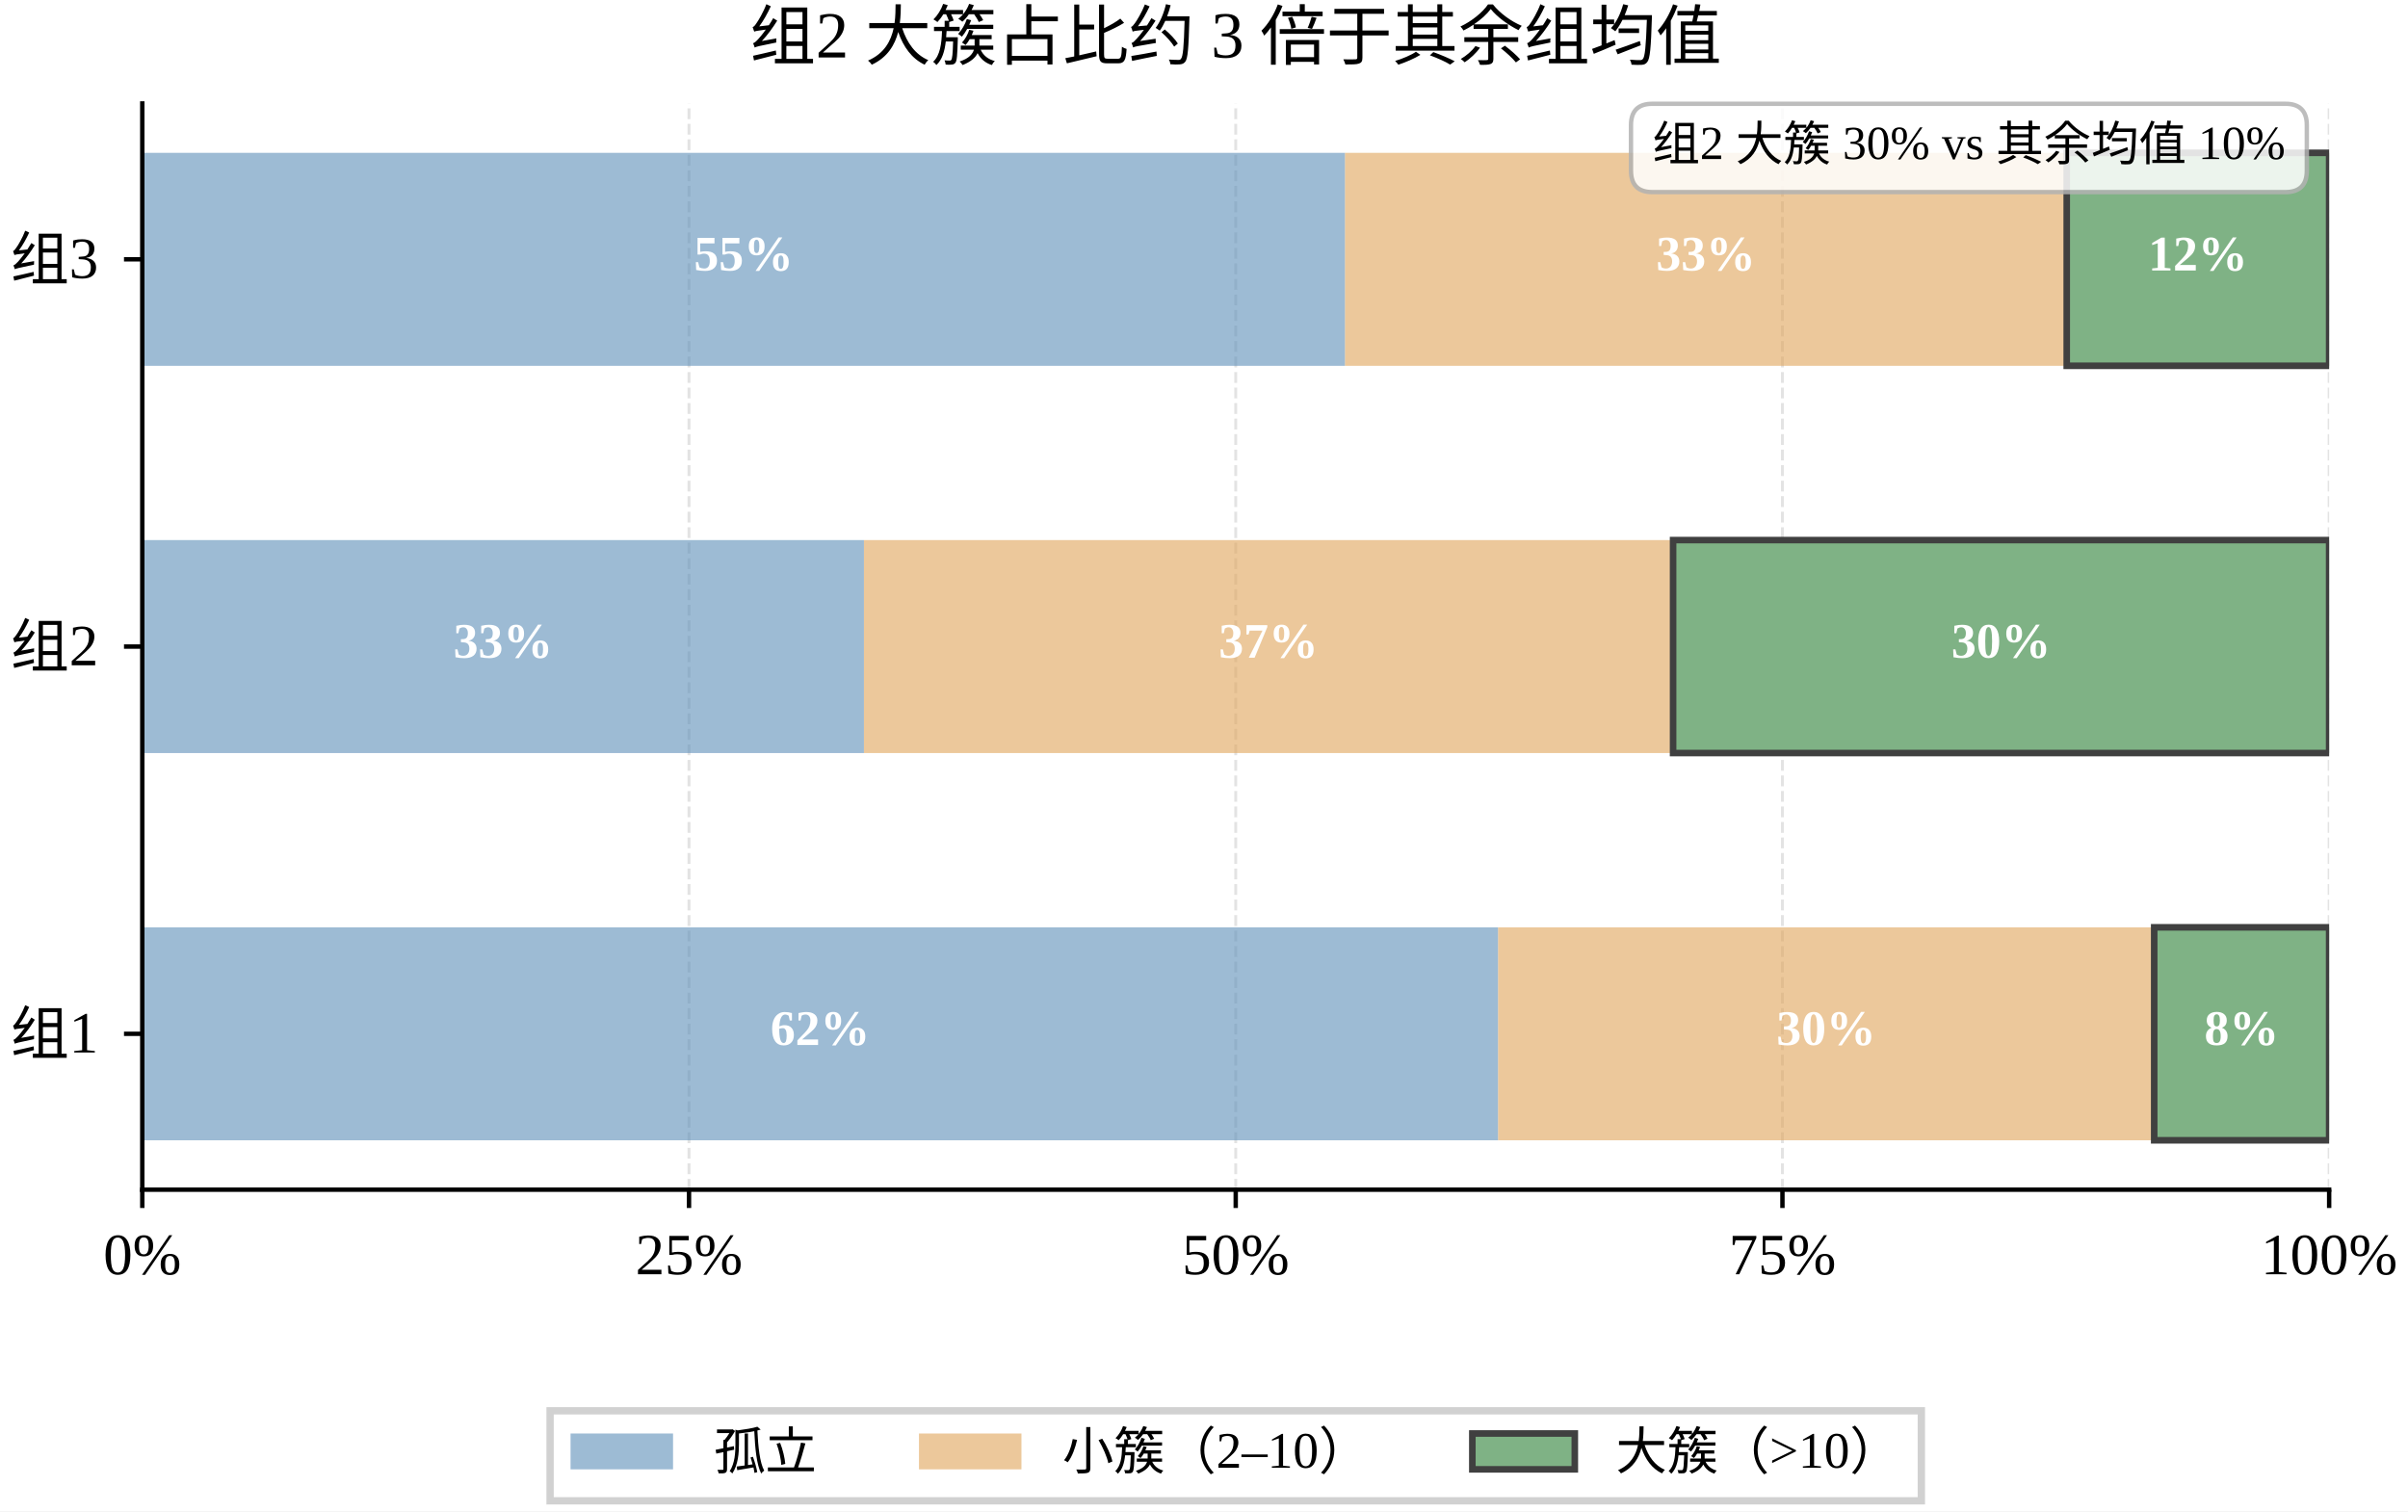
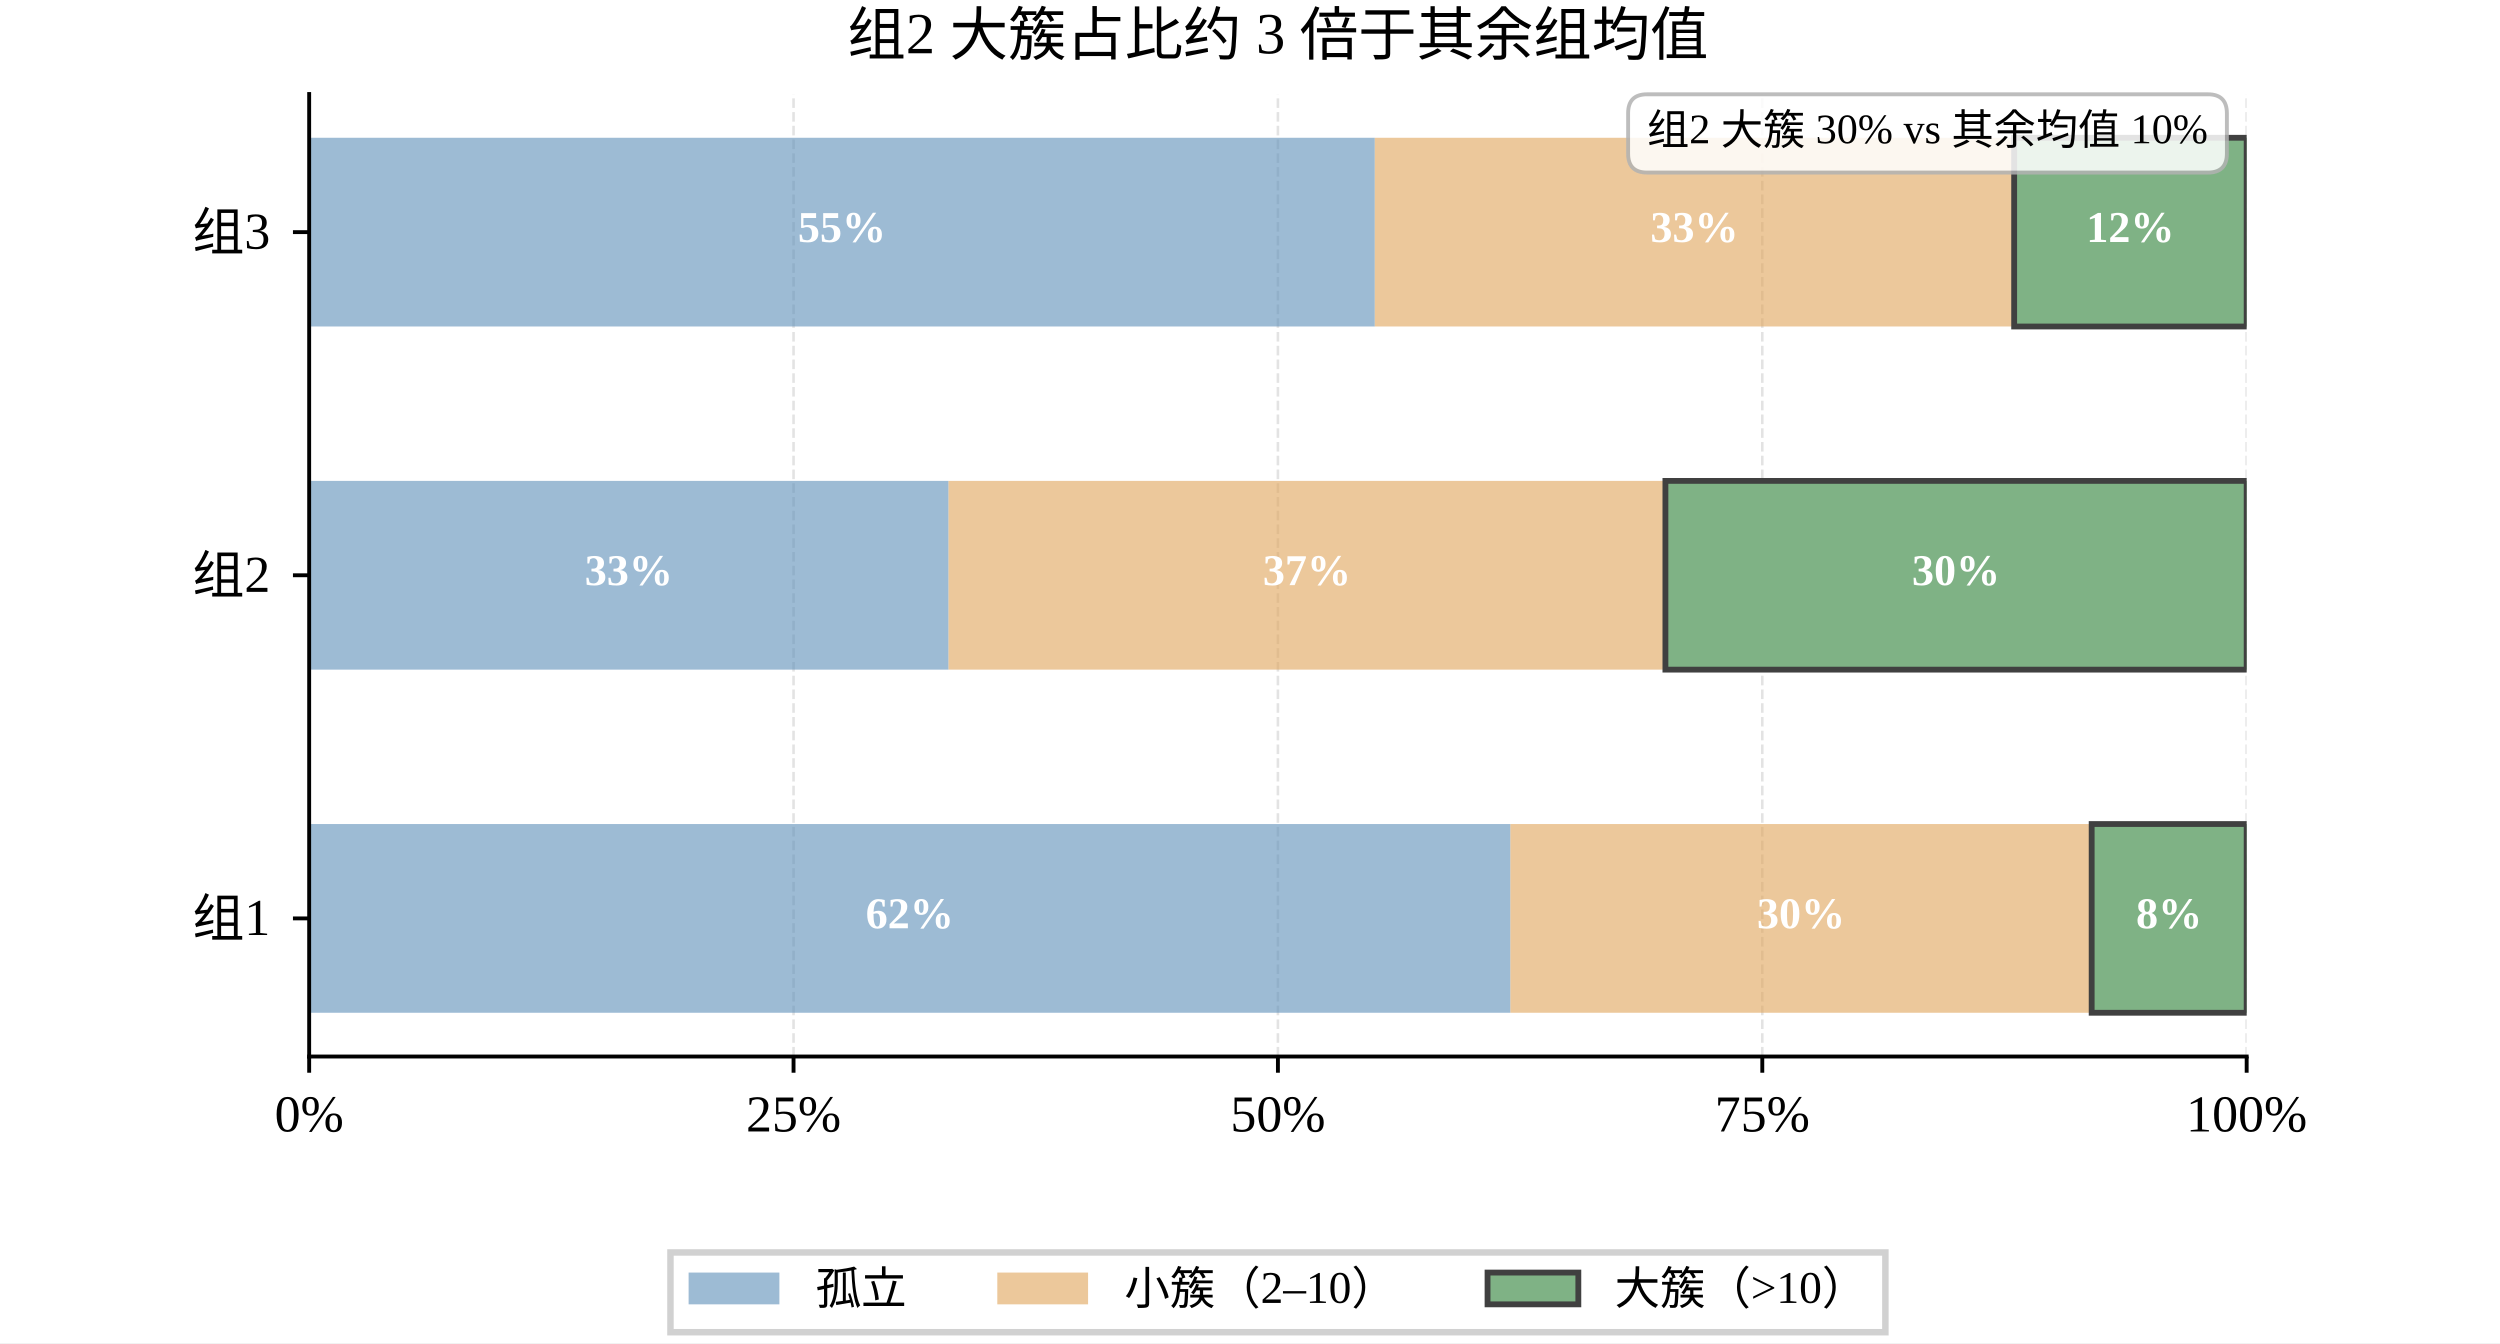
- <svg xmlns="http://www.w3.org/2000/svg" xmlns:xlink="http://www.w3.org/1999/xlink" width="328.984pt" height="206.513pt" viewBox="0 0 328.984 206.513" version="1.1">
+ <svg xmlns="http://www.w3.org/2000/svg" xmlns:xlink="http://www.w3.org/1999/xlink" width="385.512pt" height="207.121pt" viewBox="0 0 385.512 207.121" version="1.1">
  <defs>
    <style type="text/css">*{stroke-linejoin: round; stroke-linecap: butt}</style>
  </defs>
  <g id="figure_1">
    <g id="patch_1">
-       <path d="M 0 206.513  L 328.984 206.513  L 328.984 0  L 0 0  z " style="fill: #ffffff" />
+       <path d="M 0 207.121  L 385.512 207.121  L 385.512 0  L 0 0  z " style="fill: #ffffff" />
    </g>
    <g id="axes_1">
      <g id="patch_2">
-         <path d="M 19.44 162.559  L 318.212 162.559  L 318.212 14.137  L 19.44 14.137  z " style="fill: #ffffff" />
+         <path d="M 47.675 162.92  L 346.447 162.92  L 346.447 14.498  L 47.675 14.498  z " style="fill: #ffffff" />
      </g>
      <g id="matplotlib.axis_1">
        <g id="xtick_1">
          <g id="line2d_1">
-             <path d="M 19.44 162.559  L 19.44 14.137  " clip-path="url(#p497fc72fe0)" style="fill: none; stroke-dasharray: 1.48,0.64; stroke-dashoffset: 0; stroke: #b0b0b0; stroke-opacity: 0.35; stroke-width: 0.4" />
+             <path d="M 47.675 162.92  L 47.675 14.498  " clip-path="url(#p4050b703aa)" style="fill: none; stroke-dasharray: 1.48,0.64; stroke-dashoffset: 0; stroke: #b0b0b0; stroke-opacity: 0.35; stroke-width: 0.4" />
          </g>
          <g id="line2d_2">
            <defs>
-               <path id="mbec9dbe494" d="M 0 0  L 0 2.5  " style="stroke: #000000; stroke-width: 0.6" />
+               <path id="m86ec32a66e" d="M 0 0  L 0 2.5  " style="stroke: #000000; stroke-width: 0.6" />
            </defs>
            <g>
-               <use xlink:href="#mbec9dbe494" x="19.44" y="162.559" style="stroke: #000000; stroke-width: 0.6" />
+               <use xlink:href="#m86ec32a66e" x="47.675" y="162.92" style="stroke: #000000; stroke-width: 0.6" />
            </g>
          </g>
          <g id="text_1">
-             <text style="font-size: 8px; font-family: 'Times New Roman', 'STIXGeneral', 'DejaVu Serif', 'Source Han Serif SC', 'SimSun', 'STSong', 'SimHei', 'Microsoft YaHei'; text-anchor: middle" x="19.44" y="174.114" transform="rotate(-0 19.44 174.1136)">0%</text>
+             <text style="font-size: 8px; font-family: 'Times New Roman', 'STIXGeneral', 'DejaVu Serif', 'Source Han Serif SC', 'SimSun', 'STSong', 'SimHei', 'Microsoft YaHei'; text-anchor: middle" x="47.675" y="174.475" transform="rotate(-0 47.67508 174.4745)">0%</text>
          </g>
        </g>
        <g id="xtick_2">
          <g id="line2d_3">
-             <path d="M 94.133 162.559  L 94.133 14.137  " clip-path="url(#p497fc72fe0)" style="fill: none; stroke-dasharray: 1.48,0.64; stroke-dashoffset: 0; stroke: #b0b0b0; stroke-opacity: 0.35; stroke-width: 0.4" />
+             <path d="M 122.368 162.92  L 122.368 14.498  " clip-path="url(#p4050b703aa)" style="fill: none; stroke-dasharray: 1.48,0.64; stroke-dashoffset: 0; stroke: #b0b0b0; stroke-opacity: 0.35; stroke-width: 0.4" />
          </g>
          <g id="line2d_4">
            <g>
-               <use xlink:href="#mbec9dbe494" x="94.133" y="162.559" style="stroke: #000000; stroke-width: 0.6" />
+               <use xlink:href="#m86ec32a66e" x="122.368" y="162.92" style="stroke: #000000; stroke-width: 0.6" />
            </g>
          </g>
          <g id="text_2">
-             <text style="font-size: 8px; font-family: 'Times New Roman', 'STIXGeneral', 'DejaVu Serif', 'Source Han Serif SC', 'SimSun', 'STSong', 'SimHei', 'Microsoft YaHei'; text-anchor: middle" x="94.133" y="174.114" transform="rotate(-0 94.13291 174.1136)">25%</text>
+             <text style="font-size: 8px; font-family: 'Times New Roman', 'STIXGeneral', 'DejaVu Serif', 'Source Han Serif SC', 'SimSun', 'STSong', 'SimHei', 'Microsoft YaHei'; text-anchor: middle" x="122.368" y="174.475" transform="rotate(-0 122.368 174.4745)">25%</text>
          </g>
        </g>
        <g id="xtick_3">
          <g id="line2d_5">
-             <path d="M 168.826 162.559  L 168.826 14.137  " clip-path="url(#p497fc72fe0)" style="fill: none; stroke-dasharray: 1.48,0.64; stroke-dashoffset: 0; stroke: #b0b0b0; stroke-opacity: 0.35; stroke-width: 0.4" />
+             <path d="M 197.061 162.92  L 197.061 14.498  " clip-path="url(#p4050b703aa)" style="fill: none; stroke-dasharray: 1.48,0.64; stroke-dashoffset: 0; stroke: #b0b0b0; stroke-opacity: 0.35; stroke-width: 0.4" />
          </g>
          <g id="line2d_6">
            <g>
-               <use xlink:href="#mbec9dbe494" x="168.826" y="162.559" style="stroke: #000000; stroke-width: 0.6" />
+               <use xlink:href="#m86ec32a66e" x="197.061" y="162.92" style="stroke: #000000; stroke-width: 0.6" />
            </g>
          </g>
          <g id="text_3">
-             <text style="font-size: 8px; font-family: 'Times New Roman', 'STIXGeneral', 'DejaVu Serif', 'Source Han Serif SC', 'SimSun', 'STSong', 'SimHei', 'Microsoft YaHei'; text-anchor: middle" x="168.826" y="174.114" transform="rotate(-0 168.8258 174.1136)">50%</text>
+             <text style="font-size: 8px; font-family: 'Times New Roman', 'STIXGeneral', 'DejaVu Serif', 'Source Han Serif SC', 'SimSun', 'STSong', 'SimHei', 'Microsoft YaHei'; text-anchor: middle" x="197.061" y="174.475" transform="rotate(-0 197.0609 174.4745)">50%</text>
          </g>
        </g>
        <g id="xtick_4">
          <g id="line2d_7">
-             <path d="M 243.519 162.559  L 243.519 14.137  " clip-path="url(#p497fc72fe0)" style="fill: none; stroke-dasharray: 1.48,0.64; stroke-dashoffset: 0; stroke: #b0b0b0; stroke-opacity: 0.35; stroke-width: 0.4" />
+             <path d="M 271.754 162.92  L 271.754 14.498  " clip-path="url(#p4050b703aa)" style="fill: none; stroke-dasharray: 1.48,0.64; stroke-dashoffset: 0; stroke: #b0b0b0; stroke-opacity: 0.35; stroke-width: 0.4" />
          </g>
          <g id="line2d_8">
            <g>
-               <use xlink:href="#mbec9dbe494" x="243.519" y="162.559" style="stroke: #000000; stroke-width: 0.6" />
+               <use xlink:href="#m86ec32a66e" x="271.754" y="162.92" style="stroke: #000000; stroke-width: 0.6" />
            </g>
          </g>
          <g id="text_4">
-             <text style="font-size: 8px; font-family: 'Times New Roman', 'STIXGeneral', 'DejaVu Serif', 'Source Han Serif SC', 'SimSun', 'STSong', 'SimHei', 'Microsoft YaHei'; text-anchor: middle" x="243.519" y="174.114" transform="rotate(-0 243.5187 174.1136)">75%</text>
+             <text style="font-size: 8px; font-family: 'Times New Roman', 'STIXGeneral', 'DejaVu Serif', 'Source Han Serif SC', 'SimSun', 'STSong', 'SimHei', 'Microsoft YaHei'; text-anchor: middle" x="271.754" y="174.475" transform="rotate(-0 271.7538 174.4745)">75%</text>
          </g>
        </g>
        <g id="xtick_5">
          <g id="line2d_9">
-             <path d="M 318.212 162.559  L 318.212 14.137  " clip-path="url(#p497fc72fe0)" style="fill: none; stroke-dasharray: 1.48,0.64; stroke-dashoffset: 0; stroke: #b0b0b0; stroke-opacity: 0.35; stroke-width: 0.4" />
+             <path d="M 346.447 162.92  L 346.447 14.498  " clip-path="url(#p4050b703aa)" style="fill: none; stroke-dasharray: 1.48,0.64; stroke-dashoffset: 0; stroke: #b0b0b0; stroke-opacity: 0.35; stroke-width: 0.4" />
          </g>
          <g id="line2d_10">
            <g>
-               <use xlink:href="#mbec9dbe494" x="318.212" y="162.559" style="stroke: #000000; stroke-width: 0.6" />
+               <use xlink:href="#m86ec32a66e" x="346.447" y="162.92" style="stroke: #000000; stroke-width: 0.6" />
            </g>
          </g>
          <g id="text_5">
-             <text style="font-size: 8px; font-family: 'Times New Roman', 'STIXGeneral', 'DejaVu Serif', 'Source Han Serif SC', 'SimSun', 'STSong', 'SimHei', 'Microsoft YaHei'; text-anchor: middle" x="318.212" y="174.114" transform="rotate(-0 318.2117 174.1136)">100%</text>
+             <text style="font-size: 8px; font-family: 'Times New Roman', 'STIXGeneral', 'DejaVu Serif', 'Source Han Serif SC', 'SimSun', 'STSong', 'SimHei', 'Microsoft YaHei'; text-anchor: middle" x="346.447" y="174.475" transform="rotate(-0 346.4467 174.4745)">100%</text>
          </g>
        </g>
      </g>
      <g id="matplotlib.axis_2">
        <g id="ytick_1">
          <g id="line2d_11">
            <defs>
-               <path id="m72760cf875" d="M 0 0  L -2.5 0  " style="stroke: #000000; stroke-width: 0.6" />
+               <path id="m680a1498cb" d="M 0 0  L -2.5 0  " style="stroke: #000000; stroke-width: 0.6" />
            </defs>
            <g>
-               <use xlink:href="#m72760cf875" x="19.44" y="141.261" style="stroke: #000000; stroke-width: 0.6" />
+               <use xlink:href="#m680a1498cb" x="47.675" y="141.622" style="stroke: #000000; stroke-width: 0.6" />
            </g>
          </g>
          <g id="text_6">
-             <text style="font-size: 8px; font-family: 'Times New Roman', 'STIXGeneral', 'DejaVu Serif', 'Source Han Serif SC', 'SimSun', 'STSong', 'SimHei', 'Microsoft YaHei'; text-anchor: end" x="13.44" y="144.07" transform="rotate(-0 13.44 144.0697)">组1</text>
+             <text style="font-size: 8px; font-family: 'Times New Roman', 'STIXGeneral', 'DejaVu Serif', 'Source Han Serif SC', 'SimSun', 'STSong', 'SimHei', 'Microsoft YaHei'; text-anchor: end" x="41.675" y="144.431" transform="rotate(-0 41.67508 144.4307)">组1</text>
          </g>
        </g>
        <g id="ytick_2">
          <g id="line2d_12">
            <g>
-               <use xlink:href="#m72760cf875" x="19.44" y="88.348" style="stroke: #000000; stroke-width: 0.6" />
+               <use xlink:href="#m680a1498cb" x="47.675" y="88.709" style="stroke: #000000; stroke-width: 0.6" />
            </g>
          </g>
          <g id="text_7">
-             <text style="font-size: 8px; font-family: 'Times New Roman', 'STIXGeneral', 'DejaVu Serif', 'Source Han Serif SC', 'SimSun', 'STSong', 'SimHei', 'Microsoft YaHei'; text-anchor: end" x="13.44" y="91.156" transform="rotate(-0 13.44 91.15634)">组2</text>
+             <text style="font-size: 8px; font-family: 'Times New Roman', 'STIXGeneral', 'DejaVu Serif', 'Source Han Serif SC', 'SimSun', 'STSong', 'SimHei', 'Microsoft YaHei'; text-anchor: end" x="41.675" y="91.517" transform="rotate(-0 41.67508 91.51727)">组2</text>
          </g>
        </g>
        <g id="ytick_3">
          <g id="line2d_13">
            <g>
-               <use xlink:href="#m72760cf875" x="19.44" y="35.434" style="stroke: #000000; stroke-width: 0.6" />
+               <use xlink:href="#m680a1498cb" x="47.675" y="35.795" style="stroke: #000000; stroke-width: 0.6" />
            </g>
          </g>
          <g id="text_8">
-             <text style="font-size: 8px; font-family: 'Times New Roman', 'STIXGeneral', 'DejaVu Serif', 'Source Han Serif SC', 'SimSun', 'STSong', 'SimHei', 'Microsoft YaHei'; text-anchor: end" x="13.44" y="38.243" transform="rotate(-0 13.44 38.24295)">组3</text>
+             <text style="font-size: 8px; font-family: 'Times New Roman', 'STIXGeneral', 'DejaVu Serif', 'Source Han Serif SC', 'SimSun', 'STSong', 'SimHei', 'Microsoft YaHei'; text-anchor: end" x="41.675" y="38.604" transform="rotate(-0 41.67508 38.60389)">组3</text>
          </g>
        </g>
      </g>
      <g id="patch_3">
-         <path d="M 19.44 155.812  L 204.678 155.812  L 204.678 126.71  L 19.44 126.71  z " clip-path="url(#p497fc72fe0)" style="fill: #5b8db8; opacity: 0.6" />
+         <path d="M 47.675 156.173  L 232.914 156.173  L 232.914 127.071  L 47.675 127.071  z " clip-path="url(#p4050b703aa)" style="fill: #5b8db8; opacity: 0.6" />
      </g>
      <g id="patch_4">
-         <path d="M 19.44 102.899  L 118.035 102.899  L 118.035 73.796  L 19.44 73.796  z " clip-path="url(#p497fc72fe0)" style="fill: #5b8db8; opacity: 0.6" />
+         <path d="M 47.675 103.26  L 146.27 103.26  L 146.27 74.157  L 47.675 74.157  z " clip-path="url(#p4050b703aa)" style="fill: #5b8db8; opacity: 0.6" />
      </g>
      <g id="patch_5">
-         <path d="M 19.44 49.985  L 183.764 49.985  L 183.764 20.883  L 19.44 20.883  z " clip-path="url(#p497fc72fe0)" style="fill: #5b8db8; opacity: 0.6" />
+         <path d="M 47.675 50.346  L 211.999 50.346  L 211.999 21.244  L 47.675 21.244  z " clip-path="url(#p4050b703aa)" style="fill: #5b8db8; opacity: 0.6" />
      </g>
      <g id="patch_6">
-         <path d="M 204.678 155.812  L 294.31 155.812  L 294.31 126.71  L 204.678 126.71  z " clip-path="url(#p497fc72fe0)" style="fill: #e0a458; opacity: 0.6" />
+         <path d="M 232.914 156.173  L 322.545 156.173  L 322.545 127.071  L 232.914 127.071  z " clip-path="url(#p4050b703aa)" style="fill: #e0a458; opacity: 0.6" />
      </g>
      <g id="patch_7">
-         <path d="M 118.035 102.899  L 228.58 102.899  L 228.58 73.796  L 118.035 73.796  z " clip-path="url(#p497fc72fe0)" style="fill: #e0a458; opacity: 0.6" />
+         <path d="M 146.27 103.26  L 256.815 103.26  L 256.815 74.157  L 146.27 74.157  z " clip-path="url(#p4050b703aa)" style="fill: #e0a458; opacity: 0.6" />
      </g>
      <g id="patch_8">
-         <path d="M 183.764 49.985  L 282.359 49.985  L 282.359 20.883  L 183.764 20.883  z " clip-path="url(#p497fc72fe0)" style="fill: #e0a458; opacity: 0.6" />
+         <path d="M 211.999 50.346  L 310.594 50.346  L 310.594 21.244  L 211.999 21.244  z " clip-path="url(#p4050b703aa)" style="fill: #e0a458; opacity: 0.6" />
      </g>
      <g id="patch_9">
-         <path d="M 294.31 155.812  L 318.212 155.812  L 318.212 126.71  L 294.31 126.71  z " clip-path="url(#p497fc72fe0)" style="fill: #7fb285; stroke: #404040; stroke-width: 0.9; stroke-linejoin: miter" />
+         <path d="M 322.545 156.173  L 346.447 156.173  L 346.447 127.071  L 322.545 127.071  z " clip-path="url(#p4050b703aa)" style="fill: #7fb285; stroke: #404040; stroke-width: 0.9; stroke-linejoin: miter" />
      </g>
      <g id="patch_10">
-         <path d="M 228.58 102.899  L 318.212 102.899  L 318.212 73.796  L 228.58 73.796  z " clip-path="url(#p497fc72fe0)" style="fill: #7fb285; stroke: #404040; stroke-width: 0.9; stroke-linejoin: miter" />
+         <path d="M 256.815 103.26  L 346.447 103.26  L 346.447 74.157  L 256.815 74.157  z " clip-path="url(#p4050b703aa)" style="fill: #7fb285; stroke: #404040; stroke-width: 0.9; stroke-linejoin: miter" />
      </g>
      <g id="patch_11">
-         <path d="M 282.359 49.985  L 318.212 49.985  L 318.212 20.883  L 282.359 20.883  z " clip-path="url(#p497fc72fe0)" style="fill: #7fb285; stroke: #404040; stroke-width: 0.9; stroke-linejoin: miter" />
+         <path d="M 310.594 50.346  L 346.447 50.346  L 346.447 21.244  L 310.594 21.244  z " clip-path="url(#p4050b703aa)" style="fill: #7fb285; stroke: #404040; stroke-width: 0.9; stroke-linejoin: miter" />
      </g>
      <g id="patch_12">
-         <path d="M 19.44 162.559  L 19.44 14.137  " style="fill: none; stroke: #000000; stroke-width: 0.6; stroke-linejoin: miter; stroke-linecap: square" />
+         <path d="M 47.675 162.92  L 47.675 14.498  " style="fill: none; stroke: #000000; stroke-width: 0.6; stroke-linejoin: miter; stroke-linecap: square" />
      </g>
      <g id="patch_13">
-         <path d="M 19.44 162.559  L 318.212 162.559  " style="fill: none; stroke: #000000; stroke-width: 0.6; stroke-linejoin: miter; stroke-linecap: square" />
+         <path d="M 47.675 162.92  L 346.447 162.92  " style="fill: none; stroke: #000000; stroke-width: 0.6; stroke-linejoin: miter; stroke-linecap: square" />
      </g>
      <g id="text_9">
-         <text style="font-weight: 700; font-size: 6.8px; font-family: 'Times New Roman', 'STIXGeneral', 'DejaVu Serif', 'Source Han Serif SC', 'SimSun', 'STSong', 'SimHei', 'Microsoft YaHei'; text-anchor: middle; fill: #ffffff" x="112.059" y="142.785" transform="rotate(-0 112.0592 142.7851)">62%</text>
+         <text style="font-weight: 700; font-size: 6.8px; font-family: 'Times New Roman', 'STIXGeneral', 'DejaVu Serif', 'Source Han Serif SC', 'SimSun', 'STSong', 'SimHei', 'Microsoft YaHei'; text-anchor: middle; fill: #ffffff" x="140.294" y="143.146" transform="rotate(-0 140.2943 143.1461)">62%</text>
      </g>
      <g id="text_10">
-         <text style="font-weight: 700; font-size: 6.8px; font-family: 'Times New Roman', 'STIXGeneral', 'DejaVu Serif', 'Source Han Serif SC', 'SimSun', 'STSong', 'SimHei', 'Microsoft YaHei'; text-anchor: middle; fill: #ffffff" x="68.737" y="89.872" transform="rotate(-0 68.73732 89.87174)">33%</text>
+         <text style="font-weight: 700; font-size: 6.8px; font-family: 'Times New Roman', 'STIXGeneral', 'DejaVu Serif', 'Source Han Serif SC', 'SimSun', 'STSong', 'SimHei', 'Microsoft YaHei'; text-anchor: middle; fill: #ffffff" x="96.972" y="90.233" transform="rotate(-0 96.9724 90.23268)">33%</text>
      </g>
      <g id="text_11">
-         <text style="font-weight: 700; font-size: 6.8px; font-family: 'Times New Roman', 'STIXGeneral', 'DejaVu Serif', 'Source Han Serif SC', 'SimSun', 'STSong', 'SimHei', 'Microsoft YaHei'; text-anchor: middle; fill: #ffffff" x="101.602" y="36.958" transform="rotate(-0 101.6022 36.95836)">55%</text>
+         <text style="font-weight: 700; font-size: 6.8px; font-family: 'Times New Roman', 'STIXGeneral', 'DejaVu Serif', 'Source Han Serif SC', 'SimSun', 'STSong', 'SimHei', 'Microsoft YaHei'; text-anchor: middle; fill: #ffffff" x="129.837" y="37.319" transform="rotate(-0 129.8373 37.31929)">55%</text>
      </g>
      <g id="text_12">
-         <text style="font-weight: 700; font-size: 6.8px; font-family: 'Times New Roman', 'STIXGeneral', 'DejaVu Serif', 'Source Han Serif SC', 'SimSun', 'STSong', 'SimHei', 'Microsoft YaHei'; text-anchor: middle; fill: #ffffff" x="249.494" y="142.785" transform="rotate(-0 249.4942 142.7851)">30%</text>
+         <text style="font-weight: 700; font-size: 6.8px; font-family: 'Times New Roman', 'STIXGeneral', 'DejaVu Serif', 'Source Han Serif SC', 'SimSun', 'STSong', 'SimHei', 'Microsoft YaHei'; text-anchor: middle; fill: #ffffff" x="277.729" y="143.146" transform="rotate(-0 277.7293 143.1461)">30%</text>
      </g>
      <g id="text_13">
-         <text style="font-weight: 700; font-size: 6.8px; font-family: 'Times New Roman', 'STIXGeneral', 'DejaVu Serif', 'Source Han Serif SC', 'SimSun', 'STSong', 'SimHei', 'Microsoft YaHei'; text-anchor: middle; fill: #ffffff" x="173.307" y="89.872" transform="rotate(-0 173.3074 89.87174)">37%</text>
+         <text style="font-weight: 700; font-size: 6.8px; font-family: 'Times New Roman', 'STIXGeneral', 'DejaVu Serif', 'Source Han Serif SC', 'SimSun', 'STSong', 'SimHei', 'Microsoft YaHei'; text-anchor: middle; fill: #ffffff" x="201.542" y="90.233" transform="rotate(-0 201.5425 90.23268)">37%</text>
      </g>
      <g id="text_14">
-         <text style="font-weight: 700; font-size: 6.8px; font-family: 'Times New Roman', 'STIXGeneral', 'DejaVu Serif', 'Source Han Serif SC', 'SimSun', 'STSong', 'SimHei', 'Microsoft YaHei'; text-anchor: middle; fill: #ffffff" x="233.062" y="36.958" transform="rotate(-0 233.0617 36.95836)">33%</text>
+         <text style="font-weight: 700; font-size: 6.8px; font-family: 'Times New Roman', 'STIXGeneral', 'DejaVu Serif', 'Source Han Serif SC', 'SimSun', 'STSong', 'SimHei', 'Microsoft YaHei'; text-anchor: middle; fill: #ffffff" x="261.297" y="37.319" transform="rotate(-0 261.2968 37.31929)">33%</text>
      </g>
      <g id="text_15">
-         <text style="font-weight: 700; font-size: 6.8px; font-family: 'Times New Roman', 'STIXGeneral', 'DejaVu Serif', 'Source Han Serif SC', 'SimSun', 'STSong', 'SimHei', 'Microsoft YaHei'; text-anchor: middle; fill: #ffffff" x="306.261" y="142.785" transform="rotate(-0 306.2608 142.7851)">8%</text>
+         <text style="font-weight: 700; font-size: 6.8px; font-family: 'Times New Roman', 'STIXGeneral', 'DejaVu Serif', 'Source Han Serif SC', 'SimSun', 'STSong', 'SimHei', 'Microsoft YaHei'; text-anchor: middle; fill: #ffffff" x="334.496" y="143.146" transform="rotate(-0 334.4959 143.1461)">8%</text>
      </g>
      <g id="text_16">
-         <text style="font-weight: 700; font-size: 6.8px; font-family: 'Times New Roman', 'STIXGeneral', 'DejaVu Serif', 'Source Han Serif SC', 'SimSun', 'STSong', 'SimHei', 'Microsoft YaHei'; text-anchor: middle; fill: #ffffff" x="273.396" y="89.872" transform="rotate(-0 273.3959 89.87174)">30%</text>
+         <text style="font-weight: 700; font-size: 6.8px; font-family: 'Times New Roman', 'STIXGeneral', 'DejaVu Serif', 'Source Han Serif SC', 'SimSun', 'STSong', 'SimHei', 'Microsoft YaHei'; text-anchor: middle; fill: #ffffff" x="301.631" y="90.233" transform="rotate(-0 301.631 90.23268)">30%</text>
      </g>
      <g id="text_17">
-         <text style="font-weight: 700; font-size: 6.8px; font-family: 'Times New Roman', 'STIXGeneral', 'DejaVu Serif', 'Source Han Serif SC', 'SimSun', 'STSong', 'SimHei', 'Microsoft YaHei'; text-anchor: middle; fill: #ffffff" x="300.285" y="36.958" transform="rotate(-0 300.2854 36.95836)">12%</text>
+         <text style="font-weight: 700; font-size: 6.8px; font-family: 'Times New Roman', 'STIXGeneral', 'DejaVu Serif', 'Source Han Serif SC', 'SimSun', 'STSong', 'SimHei', 'Microsoft YaHei'; text-anchor: middle; fill: #ffffff" x="328.52" y="37.319" transform="rotate(-0 328.5204 37.31929)">12%</text>
      </g>
      <g id="text_18">
-         <text style="font-size: 9px; font-family: 'Times New Roman', 'STIXGeneral', 'DejaVu Serif', 'Source Han Serif SC', 'SimSun', 'STSong', 'SimHei', 'Microsoft YaHei'; text-anchor: middle" x="168.826" y="8.137" transform="rotate(-0 168.8258 8.136563)">组2 大簇占比约 3 倍于其余组均值</text>
+         <text style="font-size: 9px; font-family: 'Times New Roman', 'STIXGeneral', 'DejaVu Serif', 'Source Han Serif SC', 'SimSun', 'STSong', 'SimHei', 'Microsoft YaHei'; text-anchor: middle" x="197.061" y="8.498" transform="rotate(-0 197.0609 8.4975)">组2 大簇占比约 3 倍于其余组均值</text>
      </g>
      <g id="legend_1">
        <g id="patch_14">
-           <path d="M 75.152 205.073  L 262.499 205.073  L 262.499 192.775  L 75.152 192.775  z " style="fill: #ffffff; opacity: 0.9; stroke: #cccccc; stroke-linejoin: miter" />
+           <path d="M 103.387 205.434  L 290.735 205.434  L 290.735 193.136  L 103.387 193.136  z " style="fill: #ffffff; opacity: 0.9; stroke: #cccccc; stroke-linejoin: miter" />
        </g>
        <g id="patch_15">
-           <path d="M 77.952 200.775  L 91.952 200.775  L 91.952 195.875  L 77.952 195.875  z " style="fill: #5b8db8; opacity: 0.6" />
+           <path d="M 106.187 201.136  L 120.187 201.136  L 120.187 196.236  L 106.187 196.236  z " style="fill: #5b8db8; opacity: 0.6" />
        </g>
        <g id="text_19">
-           <text style="font-size: 7px; font-family: 'Times New Roman', 'STIXGeneral', 'DejaVu Serif', 'Source Han Serif SC', 'SimSun', 'STSong', 'SimHei', 'Microsoft YaHei'; text-anchor: start" x="97.552" y="200.775" transform="rotate(-0 97.55215 200.7754)">孤立</text>
+           <text style="font-size: 7px; font-family: 'Times New Roman', 'STIXGeneral', 'DejaVu Serif', 'Source Han Serif SC', 'SimSun', 'STSong', 'SimHei', 'Microsoft YaHei'; text-anchor: start" x="125.787" y="201.136" transform="rotate(-0 125.7872 201.1363)">孤立</text>
        </g>
        <g id="patch_16">
-           <path d="M 125.552 200.775  L 139.552 200.775  L 139.552 195.875  L 125.552 195.875  z " style="fill: #e0a458; opacity: 0.6" />
+           <path d="M 153.787 201.136  L 167.787 201.136  L 167.787 196.236  L 153.787 196.236  z " style="fill: #e0a458; opacity: 0.6" />
        </g>
        <g id="text_20">
-           <text style="font-size: 7px; font-family: 'Times New Roman', 'STIXGeneral', 'DejaVu Serif', 'Source Han Serif SC', 'SimSun', 'STSong', 'SimHei', 'Microsoft YaHei'; text-anchor: start" x="145.152" y="200.775" transform="rotate(-0 145.1522 200.7754)">小簇（2–10）</text>
+           <text style="font-size: 7px; font-family: 'Times New Roman', 'STIXGeneral', 'DejaVu Serif', 'Source Han Serif SC', 'SimSun', 'STSong', 'SimHei', 'Microsoft YaHei'; text-anchor: start" x="173.387" y="201.136" transform="rotate(-0 173.3872 201.1363)">小簇（2–10）</text>
        </g>
        <g id="patch_17">
-           <path d="M 201.152 200.775  L 215.152 200.775  L 215.152 195.875  L 201.152 195.875  z " style="fill: #7fb285; stroke: #404040; stroke-width: 0.9; stroke-linejoin: miter" />
+           <path d="M 229.387 201.136  L 243.387 201.136  L 243.387 196.236  L 229.387 196.236  z " style="fill: #7fb285; stroke: #404040; stroke-width: 0.9; stroke-linejoin: miter" />
        </g>
        <g id="text_21">
-           <text style="font-size: 7px; font-family: 'Times New Roman', 'STIXGeneral', 'DejaVu Serif', 'Source Han Serif SC', 'SimSun', 'STSong', 'SimHei', 'Microsoft YaHei'; text-anchor: start" x="220.752" y="200.775" transform="rotate(-0 220.7522 200.7754)">大簇（&gt;10）</text>
+           <text style="font-size: 7px; font-family: 'Times New Roman', 'STIXGeneral', 'DejaVu Serif', 'Source Han Serif SC', 'SimSun', 'STSong', 'SimHei', 'Microsoft YaHei'; text-anchor: start" x="248.987" y="201.136" transform="rotate(-0 248.9872 201.1363)">大簇（&gt;10）</text>
        </g>
      </g>
      <g id="text_22">
        <g id="patch_18">
-           <path d="M 225.753 26.25  L 312.236 26.25  Q 315.161 26.25 315.161 23.325  L 315.161 17.105  Q 315.161 14.18 312.236 14.18  L 225.753 14.18  Q 222.828 14.18 222.828 17.105  L 222.828 23.325  Q 222.828 26.25 225.753 26.25  z " style="fill: #ffffff; opacity: 0.85; stroke: #b2b2b2; stroke-width: 0.6; stroke-linejoin: miter" />
-         </g>
-         <text style="font-size: 6.5px; font-family: 'Times New Roman', 'STIXGeneral', 'DejaVu Serif', 'Source Han Serif SC', 'SimSun', 'STSong', 'SimHei', 'Microsoft YaHei'; text-anchor: end" x="312.236" y="21.934" transform="rotate(-0 312.2362 21.9343)">组2 大簇 30% vs 其余均值 10%</text>
+           <path d="M 253.988 26.611  L 340.471 26.611  Q 343.396 26.611 343.396 23.686  L 343.396 17.466  Q 343.396 14.541 340.471 14.541  L 253.988 14.541  Q 251.063 14.541 251.063 17.466  L 251.063 23.686  Q 251.063 26.611 253.988 26.611  z " style="fill: #ffffff; opacity: 0.85; stroke: #b2b2b2; stroke-width: 0.6; stroke-linejoin: miter" />
+         </g>
+         <text style="font-size: 6.5px; font-family: 'Times New Roman', 'STIXGeneral', 'DejaVu Serif', 'Source Han Serif SC', 'SimSun', 'STSong', 'SimHei', 'Microsoft YaHei'; text-anchor: end" x="340.471" y="22.295" transform="rotate(-0 340.4713 22.29524)">组2 大簇 30% vs 其余均值 10%</text>
      </g>
    </g>
  </g>
  <defs>
-     <clipPath id="p497fc72fe0">
-       <rect x="19.44" y="14.137" width="298.772" height="148.422" />
+     <clipPath id="p4050b703aa">
+       <rect x="47.675" y="14.498" width="298.772" height="148.422" />
    </clipPath>
  </defs>
</svg>
